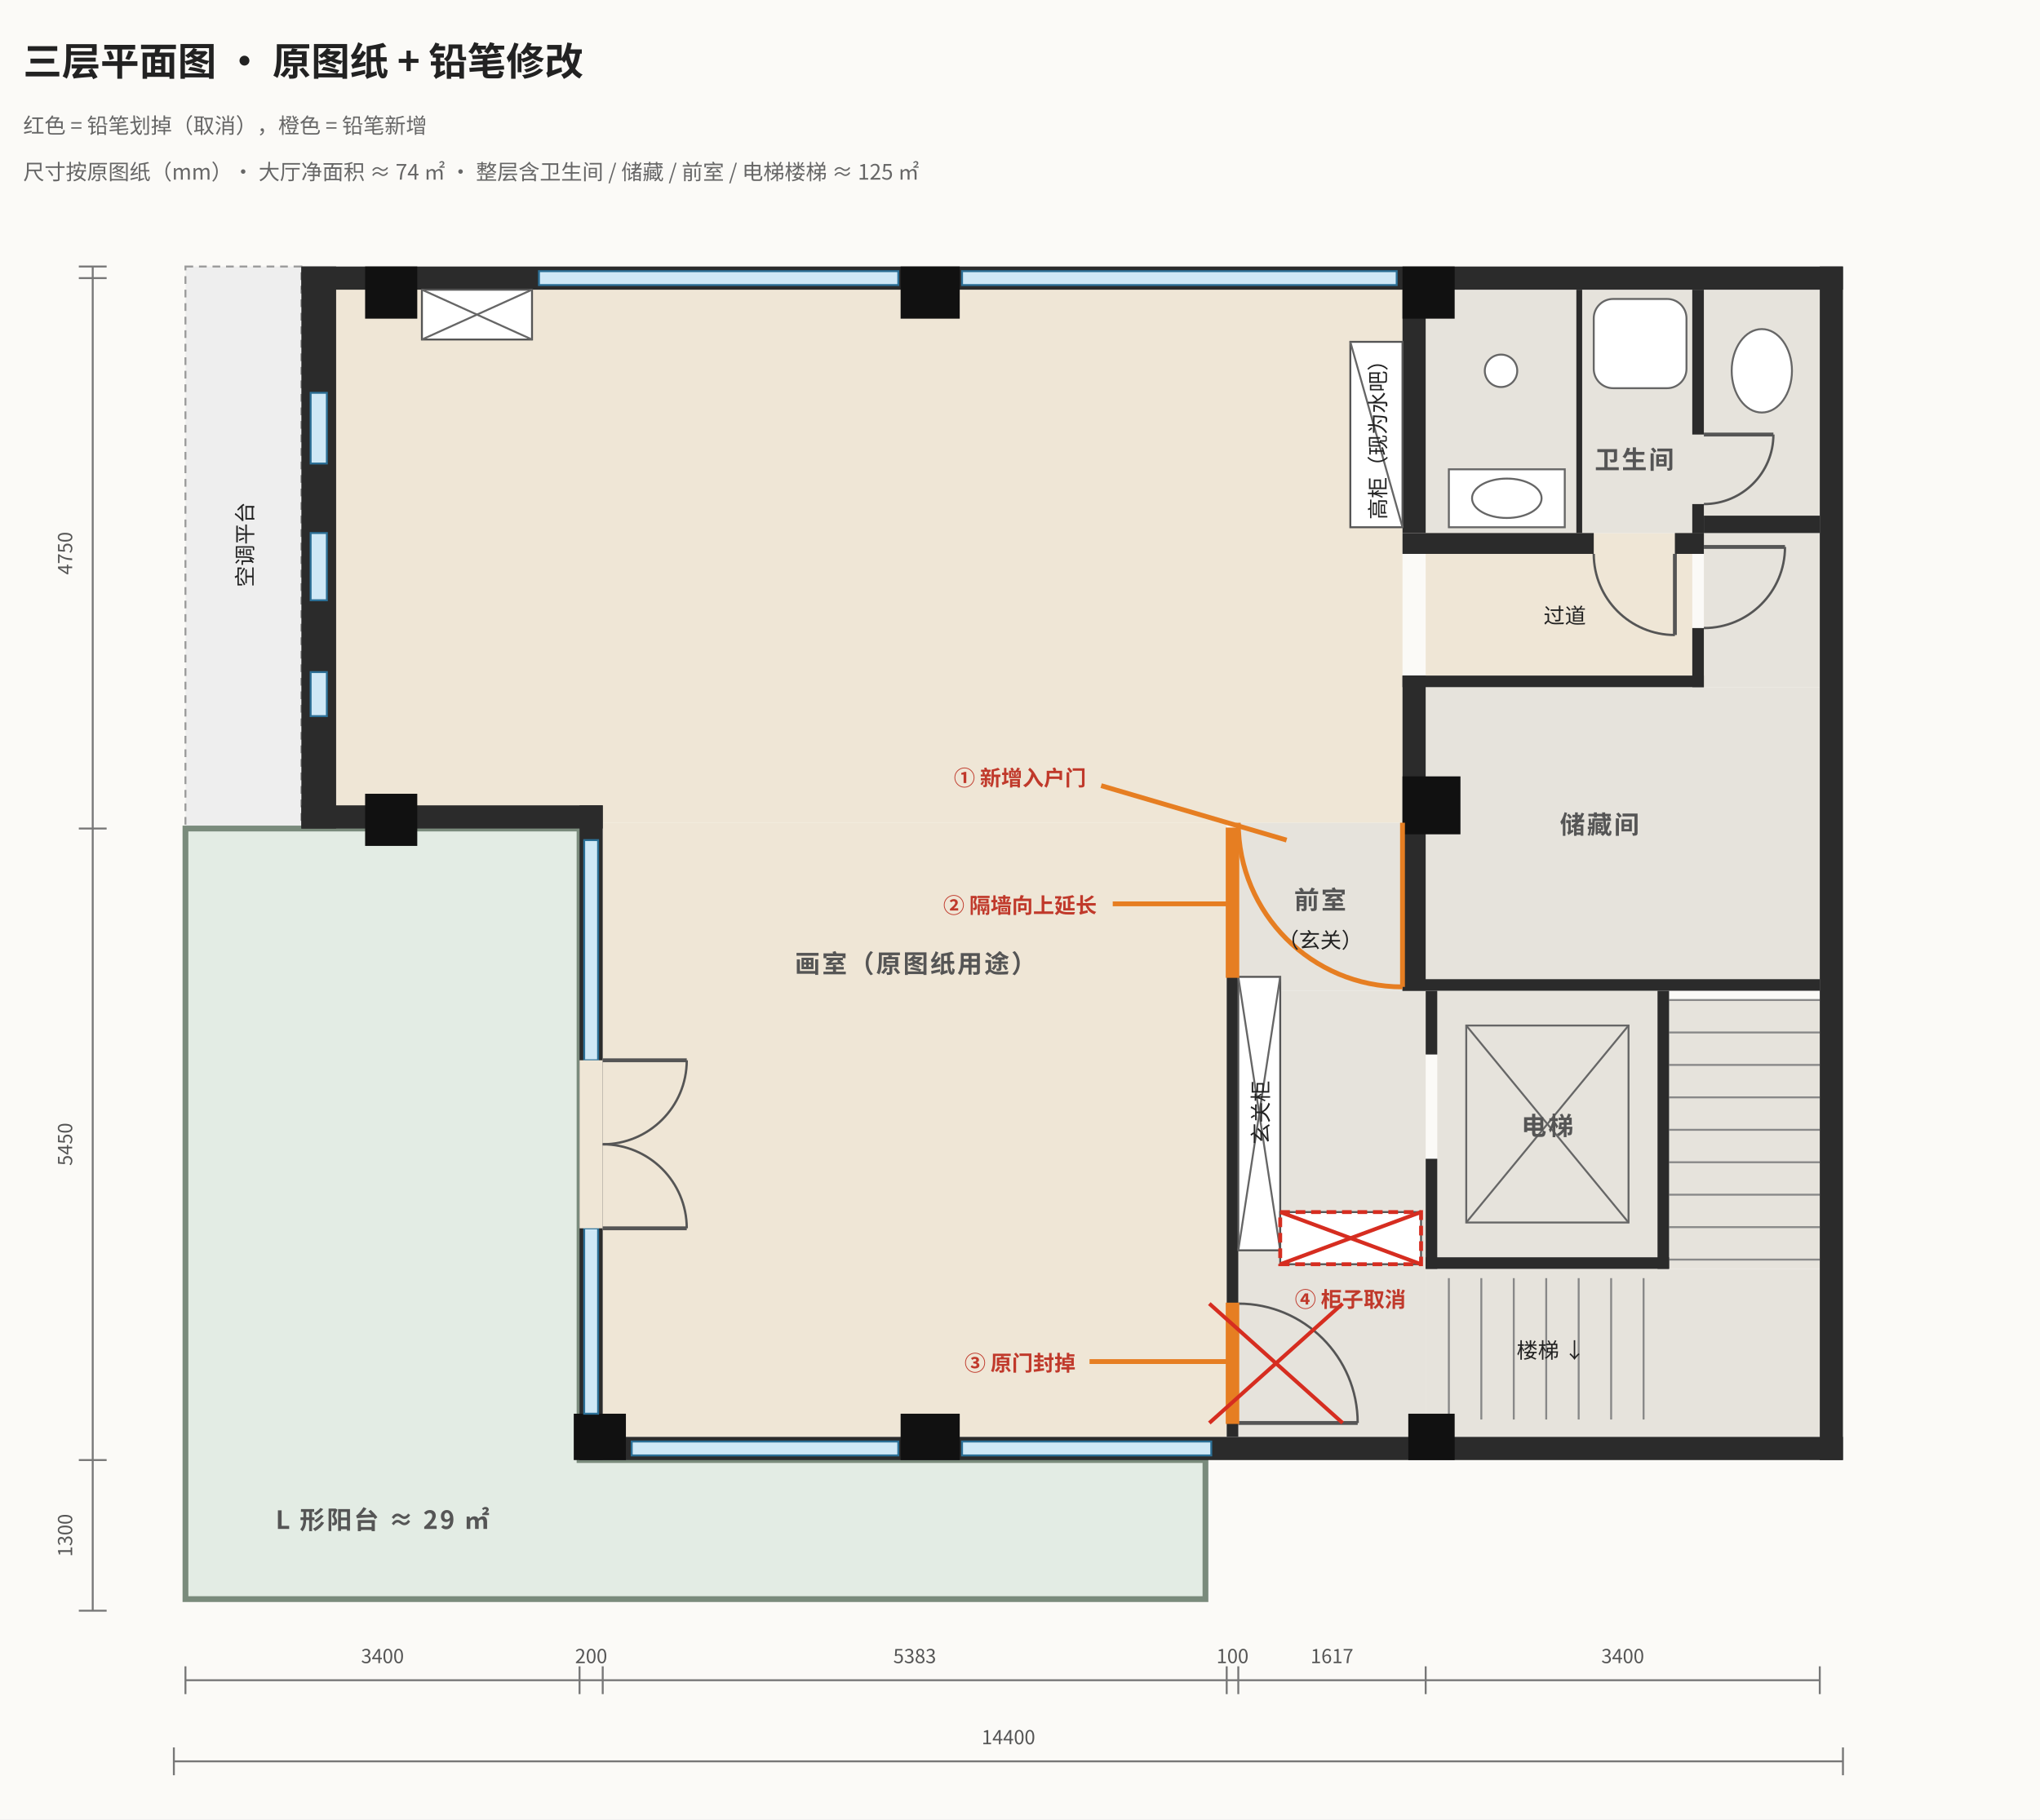
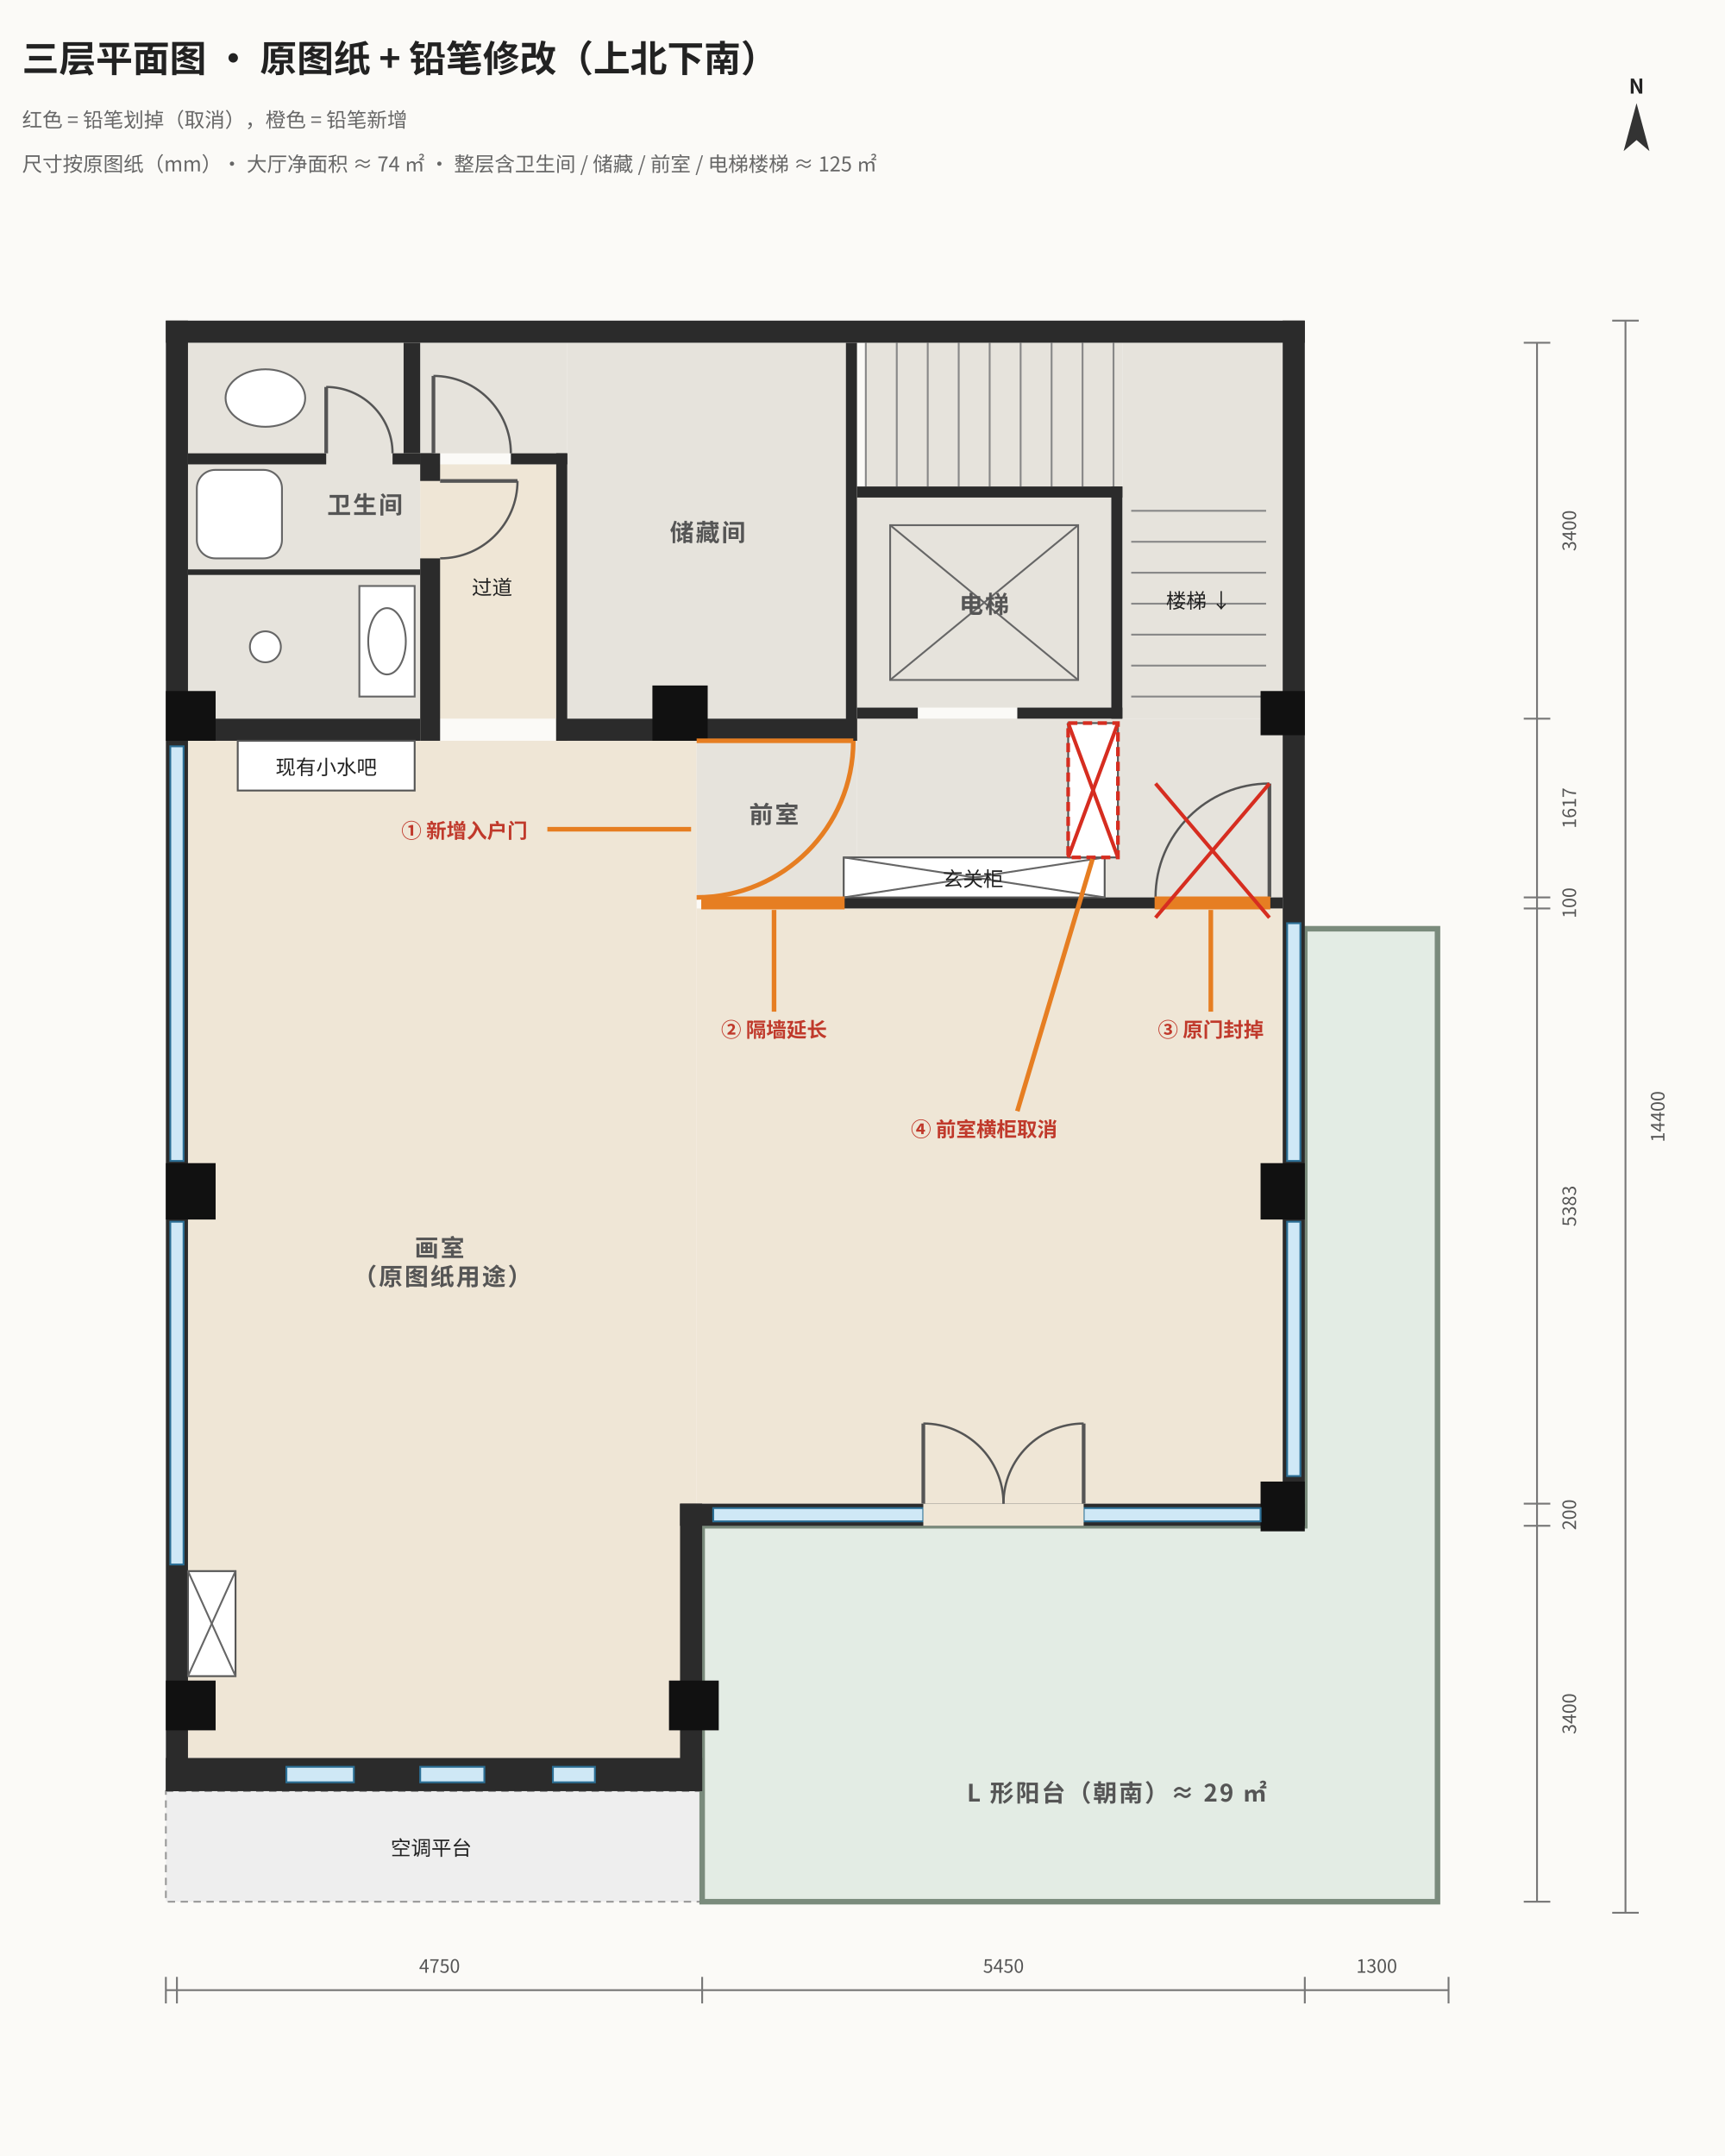
- <svg xmlns="http://www.w3.org/2000/svg" viewBox="-90 -138 1056 942" width="1056" height="942">
+ <svg xmlns="http://www.w3.org/2000/svg" viewBox="-90 -174 936 1170" width="936" height="1170">
  <style>
  .bg{fill:#fbfaf7}
  .floor{fill:#efe6d6}
  .annex{fill:#e6e3dc}
  .balcony{fill:#e3ece4;stroke:#7a8b7c;stroke-width:3}
  .platform{fill:#eeeeee;stroke:#9a9a9a;stroke-width:1;stroke-dasharray:4 3}
  .wall{fill:#2b2b2b}
  .column{fill:#111}
  .window{fill:#cfe8f6;stroke:#2b6f96;stroke-width:1}
  .door{fill:none;stroke:#555;stroke-width:1.2}
  .door-leaf{stroke:#555;stroke-width:2}
  .tread{stroke:#888;stroke-width:1}
  .lift{fill:none;stroke:#666;stroke-width:1}
  .fixture{fill:#fff;stroke:#666;stroke-width:1}
  .wood{fill:#a87b55;stroke:#5d3d22;stroke-width:1}
+   .desk{fill:#7a5236;stroke:#3e2614;stroke-width:1.5}
  .soft{fill:#e9d8c4;stroke:#8a7660;stroke-width:1}
+   .sofa{fill:#c9b79c;stroke:#7d6a50;stroke-width:1.5}
  .dark{fill:#3b3b3b;stroke:#111;stroke-width:1}
-   .leather{fill:#1f1f1f;stroke:#000;stroke-width:1}
-   .steel{fill:#c9ced3;stroke:#59606a;stroke-width:1.5}
-   .metal{fill:#d9dde1;stroke:#59606a;stroke-width:1}
-   .mirror{fill:#e8f4fa;stroke:#59606a;stroke-width:1}
-   .ghost{fill:none;stroke:#8a8a8a;stroke-width:1;stroke-dasharray:3 3}
+   .leather{fill:#6b4429;stroke:#3b2414;stroke-width:1}
  .box{fill:#eadcc3;stroke:#8a7660;stroke-width:1}
-   .mat{fill:#2a2a2a;stroke:#000;stroke-width:1}
  .lamp{fill:#fff3c4;stroke:#b89a2e;stroke-width:1}
  .plant{fill:#9cc59a;stroke:#4f7d4c;stroke-width:1}
-   .rug{fill:#f3f1ec;stroke:#a9a39a;stroke-width:1}
  .bar{fill:#f5f5f5;stroke:#333;stroke-width:1.5}
+   .fridge{fill:#dfe9ef;stroke:#333;stroke-width:1.5}
+   .counter{fill:#d9d4cc;stroke:#4a4540;stroke-width:2}
+   .stool{fill:#3b3b3b;stroke:#111;stroke-width:1}
  .cabinet{fill:#fff;stroke:#555;stroke-width:1}
-   .z-gym{fill:#3a3a3a;fill-opacity:.16;stroke:#3a3a3a;stroke-width:1;stroke-dasharray:4 3}
-   .z-rug{fill:#8d96a0;fill-opacity:.16;stroke:#8d96a0;stroke-width:1;stroke-dasharray:4 3}
-   .z-plyo{fill:#e07a2f;fill-opacity:.12;stroke:#e07a2f;stroke-width:1.5;stroke-dasharray:6 3}
+   .ghost{fill:none;stroke:#8a8a8a;stroke-width:1;stroke-dasharray:3 3}
+   .speaker{fill:#8a5a34;stroke:#2b1a0e;stroke-width:1.5}
  .tv{fill:#111;stroke:#000}
-   .tv-ghost{fill:none;stroke:#111;stroke-width:1.2;stroke-dasharray:4 3}
-   .arrow{fill:none;stroke:#c0392b;stroke-width:1.6}
+   .z-bar{fill:#c8a165;fill-opacity:.12;stroke:#c8a165;stroke-width:1;stroke-dasharray:4 3}
+   .z-rug{fill:#8d96a0;fill-opacity:.18;stroke:#8d96a0;stroke-width:1;stroke-dasharray:4 3}
+   .z-work{fill:#7a5236;fill-opacity:.07;stroke:#7a5236;stroke-width:1;stroke-dasharray:4 3}
+   .sound{fill:none;stroke:#c0392b;stroke-width:1;stroke-dasharray:3 3}
  .pencil-add{fill:#e67e22;stroke:#e67e22}
  .pencil-add-line{fill:none;stroke:#e67e22;stroke-width:2.5}
  .pencil-del{fill:none;stroke:#d62d20;stroke-width:2;stroke-dasharray:5 3}
  .pencil-x{stroke:#d62d20;stroke-width:2}
  text{font-family:"PingFang SC","Noto Sans CJK SC","WenQuanYi Zen Hei","Microsoft YaHei",sans-serif;fill:#222}
  .lbl{font-size:11px;text-anchor:middle;dominant-baseline:central}
  .lbl-inv{fill:#fff}
  .room{font-size:13px;font-weight:700;fill:#555;text-anchor:middle;dominant-baseline:central;letter-spacing:1px}
-   .zone-lbl{font-size:12px;font-weight:600;text-anchor:middle;dominant-baseline:central;fill:#444}
+   .zone-lbl{font-size:12px;font-weight:600;text-anchor:middle;dominant-baseline:central;fill:#5a4a35}
  .pencil-lbl{font-size:11px;font-weight:600;fill:#c0392b;text-anchor:middle;dominant-baseline:central}
  .title{font-size:20px;font-weight:700}
  .note{font-size:11px;fill:#666}
  .dim{stroke:#777;stroke-width:1;fill:none}
  .dim-txt{font-size:10px;fill:#555;text-anchor:middle;dominant-baseline:central}
</style>
-   <rect class="bg" x="-90" y="-138" width="100%" height="100%" />
-   <defs>
-     <marker id="arrow" viewBox="0 0 10 10" refX="8" refY="5" markerWidth="7" markerHeight="7" orient="auto-start-reverse">
-       <path d="M0,0 L10,5 L0,10 z" fill="#c0392b" />
-     </marker>
-   </defs>
-   <rect class="platform" x="6.0" y="0.0" width="60.0" height="291.0" rx="0" />
-   <text class="lbl" x="36.0" y="144.0" transform="rotate(-90 36.0 144.0)">空调平台</text>
-   <polygon class="balcony" points="6.0,291.0 210.0,291.0 210.0,618.0 534.0,618.0 534.0,690.0 6.0,690.0" />
-   <text class="room" x="108.0" y="648.0">L 形阳台 ≈ 29 ㎡</text>
-   <rect class="floor" x="84.0" y="12.0" width="552.0" height="276.0" rx="0" />
-   <rect class="floor" x="222.0" y="288.0" width="323.0" height="318.0" rx="0" />
-   <rect class="floor" x="648.0" y="138.0" width="138.0" height="73.8" rx="0" />
-   <rect class="annex" x="648.0" y="12.0" width="204.0" height="126.0" rx="0" />
-   <rect class="annex" x="654.0" y="375.0" width="114.0" height="138.0" rx="0" />
-   <rect class="annex" x="648.0" y="519.0" width="204.0" height="87.0" rx="0" />
-   <rect class="annex" x="774.0" y="379.8" width="78.0" height="139.2" rx="0" />
-   <rect class="annex" x="648.0" y="217.8" width="204.0" height="151.2" rx="0" />
-   <rect class="annex" x="792.0" y="138.0" width="60.0" height="79.8" rx="0" />
-   <rect class="annex" x="551.0" y="288.0" width="85.0" height="87.0" rx="0" />
-   <rect class="annex" x="551.0" y="375.0" width="97.0" height="231.0" rx="0" />
-   <line class="tread" x1="774.0" y1="379.8" x2="852.0" y2="379.8" />
-   <line class="tread" x1="774.0" y1="396.6" x2="852.0" y2="396.6" />
-   <line class="tread" x1="774.0" y1="413.4" x2="852.0" y2="413.4" />
-   <line class="tread" x1="774.0" y1="430.2" x2="852.0" y2="430.2" />
-   <line class="tread" x1="774.0" y1="447.0" x2="852.0" y2="447.0" />
-   <line class="tread" x1="774.0" y1="463.8" x2="852.0" y2="463.8" />
-   <line class="tread" x1="774.0" y1="480.6" x2="852.0" y2="480.6" />
-   <line class="tread" x1="774.0" y1="497.4" x2="852.0" y2="497.4" />
-   <line class="tread" x1="774.0" y1="514.2" x2="852.0" y2="514.2" />
-   <line class="tread" x1="660.0" y1="523.8" x2="660.0" y2="597.0" />
-   <line class="tread" x1="676.8" y1="523.8" x2="676.8" y2="597.0" />
-   <line class="tread" x1="693.6" y1="523.8" x2="693.6" y2="597.0" />
-   <line class="tread" x1="710.4" y1="523.8" x2="710.4" y2="597.0" />
-   <line class="tread" x1="727.2" y1="523.8" x2="727.2" y2="597.0" />
-   <line class="tread" x1="744.0" y1="523.8" x2="744.0" y2="597.0" />
-   <line class="tread" x1="760.8" y1="523.8" x2="760.8" y2="597.0" />
-   <text class="lbl" x="712.8" y="560.4">楼梯 ↓</text>
-   <rect class="lift" x="669.0" y="393.0" width="84.0" height="102.0" rx="0" />
-   <line class="lift" x1="669.0" y1="393.0" x2="753.0" y2="495.0" />
-   <line class="lift" x1="669.0" y1="495.0" x2="753.0" y2="393.0" />
-   <text class="room" x="711.0" y="444.0">电梯</text>
-   <circle class="fixture" cx="687.0" cy="54.0" r="8.4" />
-   <rect class="fixture" x="660.0" y="105.0" width="60.0" height="30.0" rx="0" />
-   <ellipse class="fixture" cx="690.0" cy="120.0" rx="18.0" ry="10.2" />
-   <rect class="fixture" x="735.0" y="16.8" width="48.0" height="46.2" rx="10" />
-   <ellipse class="fixture" cx="822.0" cy="54.0" rx="15.6" ry="21.6" />
-   <rect class="wall" x="66.0" y="0.0" width="798.0" height="12.0" rx="0" />
-   <rect class="wall" x="66.0" y="0.0" width="18.0" height="291.0" rx="0" />
-   <rect class="wall" x="66.0" y="279.0" width="156.0" height="12.0" rx="0" />
-   <rect class="wall" x="210.0" y="279.0" width="12.0" height="339.0" rx="0" />
-   <rect class="wall" x="210.0" y="606.0" width="654.0" height="12.0" rx="0" />
-   <rect class="wall" x="852.0" y="0.0" width="12.0" height="618.0" rx="0" />
-   <rect class="wall" x="636.0" y="12.0" width="12.0" height="126.0" rx="0" />
-   <rect class="wall" x="636.0" y="138.0" width="99.0" height="10.8" rx="0" />
-   <rect class="wall" x="777.0" y="138.0" width="15.0" height="10.8" rx="0" />
-   <rect class="wall" x="792.0" y="129.0" width="60.0" height="9.0" rx="0" />
-   <rect class="wall" x="726.0" y="12.0" width="3.0" height="126.0" rx="0" />
-   <rect class="wall" x="786.0" y="12.0" width="6.0" height="75.0" rx="0" />
-   <rect class="wall" x="786.0" y="123.0" width="6.0" height="15.0" rx="0" />
-   <rect class="wall" x="786.0" y="138.0" width="6.0" height="7.2" rx="0" />
-   <rect class="wall" x="786.0" y="187.2" width="6.0" height="30.6" rx="0" />
-   <rect class="wall" x="636.0" y="211.8" width="156.0" height="6.0" rx="0" />
-   <rect class="wall" x="636.0" y="211.8" width="12.0" height="163.2" rx="0" />
-   <rect class="wall" x="636.0" y="369.0" width="216.0" height="6.0" rx="0" />
-   <rect class="wall" x="648.0" y="375.0" width="6.0" height="33.0" rx="0" />
-   <rect class="wall" x="648.0" y="462.0" width="6.0" height="57.0" rx="0" />
-   <rect class="wall" x="648.0" y="513.0" width="126.0" height="6.0" rx="0" />
-   <rect class="wall" x="768.0" y="375.0" width="6.0" height="144.0" rx="0" />
-   <rect class="wall" x="545.0" y="367.8" width="6.0" height="169.2" rx="0" />
-   <rect class="wall" x="545.0" y="598.8" width="6.0" height="7.2" rx="0" />
-   <rect class="column" x="99.0" y="0.0" width="27.0" height="27.0" rx="0" />
-   <rect class="column" x="376.2" y="0.0" width="30.6" height="27.0" rx="0" />
-   <rect class="column" x="636.0" y="0.0" width="27.0" height="27.0" rx="0" />
-   <rect class="column" x="99.0" y="273.0" width="27.0" height="27.0" rx="0" />
-   <rect class="column" x="207.0" y="594.0" width="27.0" height="24.0" rx="0" />
-   <rect class="column" x="376.2" y="594.0" width="30.6" height="24.0" rx="0" />
-   <rect class="column" x="639.0" y="594.0" width="24.0" height="24.0" rx="0" />
-   <rect class="column" x="636.0" y="264.0" width="30.0" height="30.0" rx="0" />
-   <rect class="window" x="189.0" y="2.4" width="186.0" height="7.2" rx="0" />
-   <rect class="window" x="408.0" y="2.4" width="225.0" height="7.2" rx="0" />
-   <rect class="window" x="70.8" y="65.4" width="8.4" height="36.6" rx="0" />
-   <rect class="window" x="70.8" y="138.0" width="8.4" height="34.8" rx="0" />
-   <rect class="window" x="70.8" y="210.0" width="8.4" height="22.8" rx="0" />
-   <rect class="window" x="212.4" y="297.0" width="7.2" height="114.0" rx="0" />
-   <rect class="window" x="212.4" y="498.0" width="7.2" height="96.0" rx="0" />
-   <rect class="window" x="237.0" y="608.4" width="138.0" height="7.2" rx="0" />
-   <rect class="window" x="408.0" y="608.4" width="129.0" height="7.2" rx="0" />
-   <rect class="floor" x="210.0" y="411.0" width="12.0" height="87.0" rx="0" />
-   <line class="door-leaf" x1="222.0" y1="411.0" x2="265.5" y2="411.0" />
-   <path class="door" d="M 265.5 411.0 A 43.5 43.5 0 0 1 222.0 454.5" />
-   <line class="door-leaf" x1="222.0" y1="498.0" x2="265.5" y2="498.0" />
-   <path class="door" d="M 265.5 498.0 A 43.5 43.5 0 0 0 222.0 454.5" />
-   <line class="door-leaf" x1="777.0" y1="148.8" x2="777.0" y2="190.8" />
-   <path class="door" d="M 777.0 190.8 A 42.0 42.0 0 0 1 735.0 148.8" />
-   <line class="door-leaf" x1="792.0" y1="87.0" x2="828.0" y2="87.0" />
-   <path class="door" d="M 828.0 87.0 A 36.0 36.0 0 0 1 792.0 123.0" />
-   <line class="door-leaf" x1="792.0" y1="145.2" x2="834.0" y2="145.2" />
-   <path class="door" d="M 834.0 145.2 A 42.0 42.0 0 0 1 792.0 187.2" />
-   <rect class="floor" x="545.0" y="537.0" width="6.0" height="61.8" rx="0" />
-   <line class="door-leaf" x1="551.0" y1="598.8" x2="612.8" y2="598.8" />
-   <path class="door" d="M 612.8 598.8 A 61.8 61.8 0 0 0 551.0 537.0" />
-   <line class="pencil-add-line" x1="636.0" y1="288.0" x2="636.0" y2="373.0" />
-   <path class="pencil-add-line" d="M 636.0 373.0 A 85.0 85.0 0 0 1 551.0 288.0" />
-   <rect class="cabinet" x="551.0" y="367.8" width="21.7" height="141.6" rx="0" />
-   <line class="lift" x1="551.0" y1="367.8" x2="572.7" y2="509.4" />
-   <line class="lift" x1="551.0" y1="509.4" x2="572.7" y2="367.8" />
-   <rect class="cabinet" x="128.4" y="12.0" width="57.0" height="25.8" rx="0" />
-   <line class="lift" x1="128.4" y1="12.0" x2="185.4" y2="37.8" />
-   <line class="lift" x1="128.4" y1="37.8" x2="185.4" y2="12.0" />
-   <rect class="cabinet" x="572.7" y="489.6" width="72.9" height="27.0" rx="0" />
-   <line class="lift" x1="572.7" y1="489.6" x2="645.6" y2="516.6" />
-   <line class="lift" x1="572.7" y1="516.6" x2="645.6" y2="489.6" />
-   <rect class="cabinet" x="609.0" y="39.0" width="27.0" height="96.0" rx="0" />
-   <line class="lift" x1="609.0" y1="39.0" x2="636.0" y2="135.0" />
-   <text class="room" x="756.0" y="99.0">卫生间</text>
-   <text class="lbl" x="720.0" y="180.0">过道</text>
-   <text class="room" x="738.0" y="288.0">储藏间</text>
-   <text class="room" x="593.4" y="327.0">前室</text>
-   <text class="lbl" x="593.4" y="348.0">（玄关）</text>
-   <text class="lbl" x="561.8" y="438.0" transform="rotate(-90 561.8 438.0)">玄关柜</text>
-   <text class="room" x="384.0" y="360.0">画室（原图纸用途）</text>
-   <rect class="pencil-add" x="545.0" y="291.0" width="6.0" height="76.8" rx="0" />
-   <rect class="pencil-add" x="545.0" y="537.0" width="6.0" height="61.8" rx="0" />
-   <line class="pencil-x" x1="536.0" y1="537.0" x2="605.0" y2="598.8" />
-   <line class="pencil-x" x1="536.0" y1="598.8" x2="605.0" y2="537.0" />
-   <rect class="pencil-del" x="572.7" y="489.6" width="72.9" height="27.0" rx="0" />
-   <line class="pencil-x" x1="572.7" y1="489.6" x2="645.6" y2="516.6" />
-   <line class="pencil-x" x1="572.7" y1="516.6" x2="645.6" y2="489.6" />
-   <text class="pencil-lbl" x="438.0" y="264.0">① 新增入户门</text>
-   <line class="pencil-add-line" x1="480.0" y1="268.8" x2="576.0" y2="297.0" />
-   <text class="pencil-lbl" x="438.0" y="330.0">② 隔墙向上延长</text>
-   <line class="pencil-add-line" x1="486.0" y1="330.0" x2="545.0" y2="330.0" />
-   <text class="pencil-lbl" x="438.0" y="567.0">③ 原门封掉</text>
-   <line class="pencil-add-line" x1="474.0" y1="567.0" x2="545.0" y2="567.0" />
-   <text class="pencil-lbl" x="609.0" y="534.0">④ 柜子取消</text>
-   <text class="lbl" x="622.5" y="87.0" transform="rotate(-90 622.5 87.0)">高柜（现为水吧）</text>
-   <text class="dim-txt" x="108.0" y="718.8">3400</text>
-   <text class="dim-txt" x="216.0" y="718.8">200</text>
-   <text class="dim-txt" x="383.5" y="718.8">5383</text>
-   <text class="dim-txt" x="548.0" y="718.8">100</text>
-   <text class="dim-txt" x="599.5" y="718.8">1617</text>
-   <text class="dim-txt" x="750.0" y="718.8">3400</text>
-   <line class="dim" x1="6.0" y1="732.0" x2="852.0" y2="732.0" />
-   <line class="dim" x1="6.0" y1="724.8" x2="6.0" y2="739.2" />
-   <line class="dim" x1="210.0" y1="724.8" x2="210.0" y2="739.2" />
-   <line class="dim" x1="222.0" y1="724.8" x2="222.0" y2="739.2" />
-   <line class="dim" x1="545.0" y1="724.8" x2="545.0" y2="739.2" />
-   <line class="dim" x1="551.0" y1="724.8" x2="551.0" y2="739.2" />
-   <line class="dim" x1="648.0" y1="724.8" x2="648.0" y2="739.2" />
-   <line class="dim" x1="852.0" y1="724.8" x2="852.0" y2="739.2" />
-   <line class="dim" x1="0.0" y1="774.0" x2="864.0" y2="774.0" />
-   <line class="dim" x1="0.0" y1="766.8" x2="0.0" y2="781.2" />
-   <line class="dim" x1="864.0" y1="766.8" x2="864.0" y2="781.2" />
-   <text class="dim-txt" x="432.0" y="760.8">14400</text>
-   <line class="dim" x1="-42.0" y1="0.0" x2="-42.0" y2="696.0" />
-   <line class="dim" x1="-49.2" y1="0.0" x2="-34.8" y2="0.0" />
-   <line class="dim" x1="-49.2" y1="6.0" x2="-34.8" y2="6.0" />
-   <line class="dim" x1="-49.2" y1="291.0" x2="-34.8" y2="291.0" />
-   <line class="dim" x1="-49.2" y1="618.0" x2="-34.8" y2="618.0" />
-   <line class="dim" x1="-49.2" y1="696.0" x2="-34.8" y2="696.0" />
-   <text class="dim-txt" x="-57.0" y="148.5" transform="rotate(-90 -57.0 148.5)">4750</text>
-   <text class="dim-txt" x="-57.0" y="454.5" transform="rotate(-90 -57.0 454.5)">5450</text>
-   <text class="dim-txt" x="-57.0" y="657.0" transform="rotate(-90 -57.0 657.0)">1300</text>
-   <text class="title" x="-78.0" y="-99.0">三层平面图 · 原图纸 + 铅笔修改</text>
-   <text class="note" x="-78.0" y="-69.0">红色 = 铅笔划掉（取消），橙色 = 铅笔新增</text>
-   <text class="note" x="-78.0" y="-45.0">尺寸按原图纸（mm）· 大厅净面积 ≈ 74 ㎡ · 整层含卫生间 / 储藏 / 前室 / 电梯楼梯 ≈ 125 ㎡</text>
+   <rect class="bg" x="-90" y="-174" width="100%" height="100%" />
+   <rect class="platform" x="0.0" y="798.0" width="291.0" height="60.0" rx="0" />
+   <text class="lbl" x="144.0" y="828.0">空调平台</text>
+   <polygon class="balcony" points="291.0,858.0 291.0,654.0 618.0,654.0 618.0,330.0 690.0,330.0 690.0,858.0" />
+   <text class="room" x="516.0" y="798.0">L 形阳台（朝南）≈ 29 ㎡</text>
+   <rect class="floor" x="12.0" y="228.0" width="276.0" height="552.0" rx="0" />
+   <rect class="floor" x="288.0" y="319.0" width="318.0" height="323.0" rx="0" />
+   <rect class="floor" x="138.0" y="78.0" width="73.8" height="138.0" rx="0" />
+   <rect class="annex" x="12.0" y="12.0" width="126.0" height="204.0" rx="0" />
+   <rect class="annex" x="217.8" y="12.0" width="151.2" height="204.0" rx="0" />
+   <rect class="annex" x="138.0" y="12.0" width="79.8" height="60.0" rx="0" />
+   <rect class="annex" x="288.0" y="228.0" width="87.0" height="85.0" rx="0" />
+   <rect class="annex" x="375.0" y="216.0" width="231.0" height="97.0" rx="0" />
+   <rect class="annex" x="519.0" y="12.0" width="87.0" height="204.0" rx="0" />
+   <rect class="annex" x="379.8" y="12.0" width="139.2" height="78.0" rx="0" />
+   <rect class="annex" x="375.0" y="96.0" width="138.0" height="114.0" rx="0" />
+   <line class="tread" x1="379.8" y1="90.0" x2="379.8" y2="12.0" />
+   <line class="tread" x1="396.6" y1="90.0" x2="396.6" y2="12.0" />
+   <line class="tread" x1="413.4" y1="90.0" x2="413.4" y2="12.0" />
+   <line class="tread" x1="430.2" y1="90.0" x2="430.2" y2="12.0" />
+   <line class="tread" x1="447.0" y1="90.0" x2="447.0" y2="12.0" />
+   <line class="tread" x1="463.8" y1="90.0" x2="463.8" y2="12.0" />
+   <line class="tread" x1="480.6" y1="90.0" x2="480.6" y2="12.0" />
+   <line class="tread" x1="497.4" y1="90.0" x2="497.4" y2="12.0" />
+   <line class="tread" x1="514.2" y1="90.0" x2="514.2" y2="12.0" />
+   <line class="tread" x1="523.8" y1="204.0" x2="597.0" y2="204.0" />
+   <line class="tread" x1="523.8" y1="187.2" x2="597.0" y2="187.2" />
+   <line class="tread" x1="523.8" y1="170.4" x2="597.0" y2="170.4" />
+   <line class="tread" x1="523.8" y1="153.6" x2="597.0" y2="153.6" />
+   <line class="tread" x1="523.8" y1="136.8" x2="597.0" y2="136.8" />
+   <line class="tread" x1="523.8" y1="120.0" x2="597.0" y2="120.0" />
+   <line class="tread" x1="523.8" y1="103.2" x2="597.0" y2="103.2" />
+   <text class="lbl" x="560.4" y="151.2">楼梯 ↓</text>
+   <rect class="lift" x="393.0" y="111.0" width="102.0" height="84.0" rx="0" />
+   <line class="lift" x1="393.0" y1="111.0" x2="495.0" y2="195.0" />
+   <line class="lift" x1="393.0" y1="195.0" x2="495.0" y2="111.0" />
+   <text class="room" x="444.0" y="153.0">电梯</text>
+   <circle class="fixture" cx="54.0" cy="177.0" r="8.4" />
+   <rect class="fixture" x="105.0" y="144.0" width="30.0" height="60.0" rx="0" />
+   <ellipse class="fixture" cx="120.0" cy="174.0" rx="10.2" ry="18.0" />
+   <rect class="fixture" x="16.8" y="81.0" width="46.2" height="48.0" rx="10" />
+   <ellipse class="fixture" cx="54.0" cy="42.0" rx="21.6" ry="15.6" />
+   <rect class="wall" x="0.0" y="0.0" width="12.0" height="798.0" rx="0" />
+   <rect class="wall" x="0.0" y="780.0" width="291.0" height="18.0" rx="0" />
+   <rect class="wall" x="279.0" y="642.0" width="12.0" height="156.0" rx="0" />
+   <rect class="wall" x="279.0" y="642.0" width="339.0" height="12.0" rx="0" />
+   <rect class="wall" x="606.0" y="0.0" width="12.0" height="654.0" rx="0" />
+   <rect class="wall" x="0.0" y="0.0" width="618.0" height="12.0" rx="0" />
+   <rect class="wall" x="12.0" y="216.0" width="126.0" height="12.0" rx="0" />
+   <rect class="wall" x="138.0" y="129.0" width="10.8" height="99.0" rx="0" />
+   <rect class="wall" x="138.0" y="72.0" width="10.8" height="15.0" rx="0" />
+   <rect class="wall" x="129.0" y="12.0" width="9.0" height="60.0" rx="0" />
+   <rect class="wall" x="12.0" y="135.0" width="126.0" height="3.0" rx="0" />
+   <rect class="wall" x="12.0" y="72.0" width="75.0" height="6.0" rx="0" />
+   <rect class="wall" x="123.0" y="72.0" width="15.0" height="6.0" rx="0" />
+   <rect class="wall" x="138.0" y="72.0" width="7.2" height="6.0" rx="0" />
+   <rect class="wall" x="187.2" y="72.0" width="30.6" height="6.0" rx="0" />
+   <rect class="wall" x="211.8" y="72.0" width="6.0" height="156.0" rx="0" />
+   <rect class="wall" x="211.8" y="216.0" width="163.2" height="12.0" rx="0" />
+   <rect class="wall" x="369.0" y="12.0" width="6.0" height="216.0" rx="0" />
+   <rect class="wall" x="375.0" y="210.0" width="33.0" height="6.0" rx="0" />
+   <rect class="wall" x="462.0" y="210.0" width="57.0" height="6.0" rx="0" />
+   <rect class="wall" x="513.0" y="90.0" width="6.0" height="126.0" rx="0" />
+   <rect class="wall" x="375.0" y="90.0" width="144.0" height="6.0" rx="0" />
+   <rect class="wall" x="367.8" y="313.0" width="169.2" height="6.0" rx="0" />
+   <rect class="wall" x="598.8" y="313.0" width="7.2" height="6.0" rx="0" />
+   <rect class="column" x="0.0" y="738.0" width="27.0" height="27.0" rx="0" />
+   <rect class="column" x="0.0" y="457.2" width="27.0" height="30.6" rx="0" />
+   <rect class="column" x="0.0" y="201.0" width="27.0" height="27.0" rx="0" />
+   <rect class="column" x="273.0" y="738.0" width="27.0" height="27.0" rx="0" />
+   <rect class="column" x="594.0" y="630.0" width="24.0" height="27.0" rx="0" />
+   <rect class="column" x="594.0" y="457.2" width="24.0" height="30.6" rx="0" />
+   <rect class="column" x="594.0" y="201.0" width="24.0" height="24.0" rx="0" />
+   <rect class="column" x="264.0" y="198.0" width="30.0" height="30.0" rx="0" />
+   <rect class="window" x="2.4" y="489.0" width="7.2" height="186.0" rx="0" />
+   <rect class="window" x="2.4" y="231.0" width="7.2" height="225.0" rx="0" />
+   <rect class="window" x="65.4" y="784.8" width="36.6" height="8.4" rx="0" />
+   <rect class="window" x="138.0" y="784.8" width="34.8" height="8.4" rx="0" />
+   <rect class="window" x="210.0" y="784.8" width="22.8" height="8.4" rx="0" />
+   <rect class="window" x="297.0" y="644.4" width="114.0" height="7.2" rx="0" />
+   <rect class="window" x="498.0" y="644.4" width="96.0" height="7.2" rx="0" />
+   <rect class="window" x="608.4" y="489.0" width="7.2" height="138.0" rx="0" />
+   <rect class="window" x="608.4" y="327.0" width="7.2" height="129.0" rx="0" />
+   <rect class="floor" x="411.0" y="642.0" width="87.0" height="12.0" rx="0" />
+   <line class="door-leaf" x1="411.0" y1="642.0" x2="411.0" y2="598.5" />
+   <path class="door" d="M 411.0 598.5 A 43.5 43.5 0 0 1 454.5 642.0" />
+   <line class="door-leaf" x1="498.0" y1="642.0" x2="498.0" y2="598.5" />
+   <path class="door" d="M 498.0 598.5 A 43.5 43.5 0 0 0 454.5 642.0" />
+   <line class="door-leaf" x1="148.8" y1="87.0" x2="190.8" y2="87.0" />
+   <path class="door" d="M 190.8 87.0 A 42.0 42.0 0 0 1 148.8 129.0" />
+   <line class="door-leaf" x1="87.0" y1="72.0" x2="87.0" y2="36.0" />
+   <path class="door" d="M 87.0 36.0 A 36.0 36.0 0 0 1 123.0 72.0" />
+   <line class="door-leaf" x1="145.2" y1="72.0" x2="145.2" y2="30.0" />
+   <path class="door" d="M 145.2 30.0 A 42.0 42.0 0 0 1 187.2 72.0" />
+   <rect class="floor" x="537.0" y="313.0" width="61.8" height="6.0" rx="0" />
+   <line class="door-leaf" x1="598.8" y1="313.0" x2="598.8" y2="251.2" />
+   <path class="door" d="M 598.8 251.2 A 61.8 61.8 0 0 0 537.0 313.0" />
+   <line class="pencil-add-line" x1="288.0" y1="228.0" x2="373.0" y2="228.0" />
+   <path class="pencil-add-line" d="M 373.0 228.0 A 85.0 85.0 0 0 1 288.0 313.0" />
+   <rect class="cabinet" x="367.8" y="291.3" width="141.6" height="21.7" rx="0" />
+   <line class="lift" x1="367.8" y1="291.3" x2="509.4" y2="313.0" />
+   <line class="lift" x1="367.8" y1="313.0" x2="509.4" y2="291.3" />
+   <rect class="cabinet" x="12.0" y="678.6" width="25.8" height="57.0" rx="0" />
+   <line class="lift" x1="12.0" y1="678.6" x2="37.8" y2="735.6" />
+   <line class="lift" x1="12.0" y1="735.6" x2="37.8" y2="678.6" />
+   <rect class="cabinet" x="489.6" y="218.4" width="27.0" height="72.9" rx="0" />
+   <line class="lift" x1="489.6" y1="218.4" x2="516.6" y2="291.3" />
+   <line class="lift" x1="489.6" y1="291.3" x2="516.6" y2="218.4" />
+   <rect class="cabinet" x="39.0" y="228.0" width="96.0" height="27.0" rx="0" />
+   <text class="lbl" x="87.0" y="241.5">现有小水吧</text>
+   <text class="room" x="108.0" y="99.0">卫生间</text>
+   <text class="lbl" x="177.0" y="144.0">过道</text>
+   <text class="room" x="294.0" y="114.0">储藏间</text>
+   <text class="room" x="330.0" y="267.0">前室</text>
+   <text class="lbl" x="438.0" y="302.2">玄关柜</text>
+   <text class="room" x="150.0" y="510.0">
+     <tspan x="150.0" dy="-0.6em">画室</tspan>
+     <tspan x="150.0" dy="1.2em">（原图纸用途）</tspan>
+   </text>
+   <rect class="pencil-add" x="291.0" y="313.0" width="76.8" height="6.0" rx="0" />
+   <rect class="pencil-add" x="537.0" y="313.0" width="61.8" height="6.0" rx="0" />
+   <line class="pencil-x" x1="537.0" y1="251.2" x2="598.8" y2="324.0" />
+   <line class="pencil-x" x1="537.0" y1="324.0" x2="598.8" y2="251.2" />
+   <rect class="pencil-del" x="489.6" y="218.4" width="27.0" height="72.9" rx="0" />
+   <line class="pencil-x" x1="489.6" y1="218.4" x2="516.6" y2="291.3" />
+   <line class="pencil-x" x1="489.6" y1="291.3" x2="516.6" y2="218.4" />
+   <text class="pencil-lbl" x="162.0" y="276.0">① 新增入户门</text>
+   <line class="pencil-add-line" x1="207.0" y1="276.0" x2="285.0" y2="276.0" />
+   <text class="pencil-lbl" x="330.0" y="384.0">② 隔墙延长</text>
+   <line class="pencil-add-line" x1="330.0" y1="375.0" x2="330.0" y2="319.8" />
+   <text class="pencil-lbl" x="567.0" y="384.0">③ 原门封掉</text>
+   <line class="pencil-add-line" x1="567.0" y1="375.0" x2="567.0" y2="319.8" />
+   <text class="pencil-lbl" x="444.0" y="438.0">④ 前室横柜取消</text>
+   <line class="pencil-add-line" x1="462.0" y1="429.0" x2="502.8" y2="292.2" />
+   <line class="dim" x1="0.0" y1="906.0" x2="696.0" y2="906.0" />
+   <line class="dim" x1="0.0" y1="898.8" x2="0.0" y2="913.2" />
+   <line class="dim" x1="6.0" y1="898.8" x2="6.0" y2="913.2" />
+   <line class="dim" x1="291.0" y1="898.8" x2="291.0" y2="913.2" />
+   <line class="dim" x1="618.0" y1="898.8" x2="618.0" y2="913.2" />
+   <line class="dim" x1="696.0" y1="898.8" x2="696.0" y2="913.2" />
+   <text class="dim-txt" x="148.5" y="892.2">4750</text>
+   <text class="dim-txt" x="454.5" y="892.2">5450</text>
+   <text class="dim-txt" x="657.0" y="892.2">1300</text>
+   <line class="dim" x1="744.0" y1="12.0" x2="744.0" y2="858.0" />
+   <line class="dim" x1="736.8" y1="858.0" x2="751.2" y2="858.0" />
+   <line class="dim" x1="736.8" y1="654.0" x2="751.2" y2="654.0" />
+   <line class="dim" x1="736.8" y1="642.0" x2="751.2" y2="642.0" />
+   <line class="dim" x1="736.8" y1="319.0" x2="751.2" y2="319.0" />
+   <line class="dim" x1="736.8" y1="313.0" x2="751.2" y2="313.0" />
+   <line class="dim" x1="736.8" y1="216.0" x2="751.2" y2="216.0" />
+   <line class="dim" x1="736.8" y1="12.0" x2="751.2" y2="12.0" />
+   <text class="dim-txt" x="760.8" y="756.0" transform="rotate(-90 760.8 756.0)">3400</text>
+   <text class="dim-txt" x="760.8" y="648.0" transform="rotate(-90 760.8 648.0)">200</text>
+   <text class="dim-txt" x="760.8" y="480.5" transform="rotate(-90 760.8 480.5)">5383</text>
+   <text class="dim-txt" x="760.8" y="316.0" transform="rotate(-90 760.8 316.0)">100</text>
+   <text class="dim-txt" x="760.8" y="264.5" transform="rotate(-90 760.8 264.5)">1617</text>
+   <text class="dim-txt" x="760.8" y="114.0" transform="rotate(-90 760.8 114.0)">3400</text>
+   <line class="dim" x1="792.0" y1="0.0" x2="792.0" y2="864.0" />
+   <line class="dim" x1="784.8" y1="0.0" x2="799.2" y2="0.0" />
+   <line class="dim" x1="784.8" y1="864.0" x2="799.2" y2="864.0" />
+   <text class="dim-txt" x="808.8" y="432.0" transform="rotate(-90 808.8 432.0)">14400</text>
+   <text class="title" x="-78.0" y="-135.0">三层平面图 · 原图纸 + 铅笔修改（上北下南）</text>
+   <text class="note" x="-78.0" y="-105.0">红色 = 铅笔划掉（取消），橙色 = 铅笔新增</text>
+   <text class="note" x="-78.0" y="-81.0">尺寸按原图纸（mm）· 大厅净面积 ≈ 74 ㎡ · 整层含卫生间 / 储藏 / 前室 / 电梯楼梯 ≈ 125 ㎡</text>
+   <g transform="translate(798.0,-102.0)">
+     <path d="M0,-16 L7,10 L0,4 L-7,10 Z" fill="#333" />
+     <text class="lbl" x="0" y="-26" style="font-weight:700">N</text>
+   </g>
</svg>
